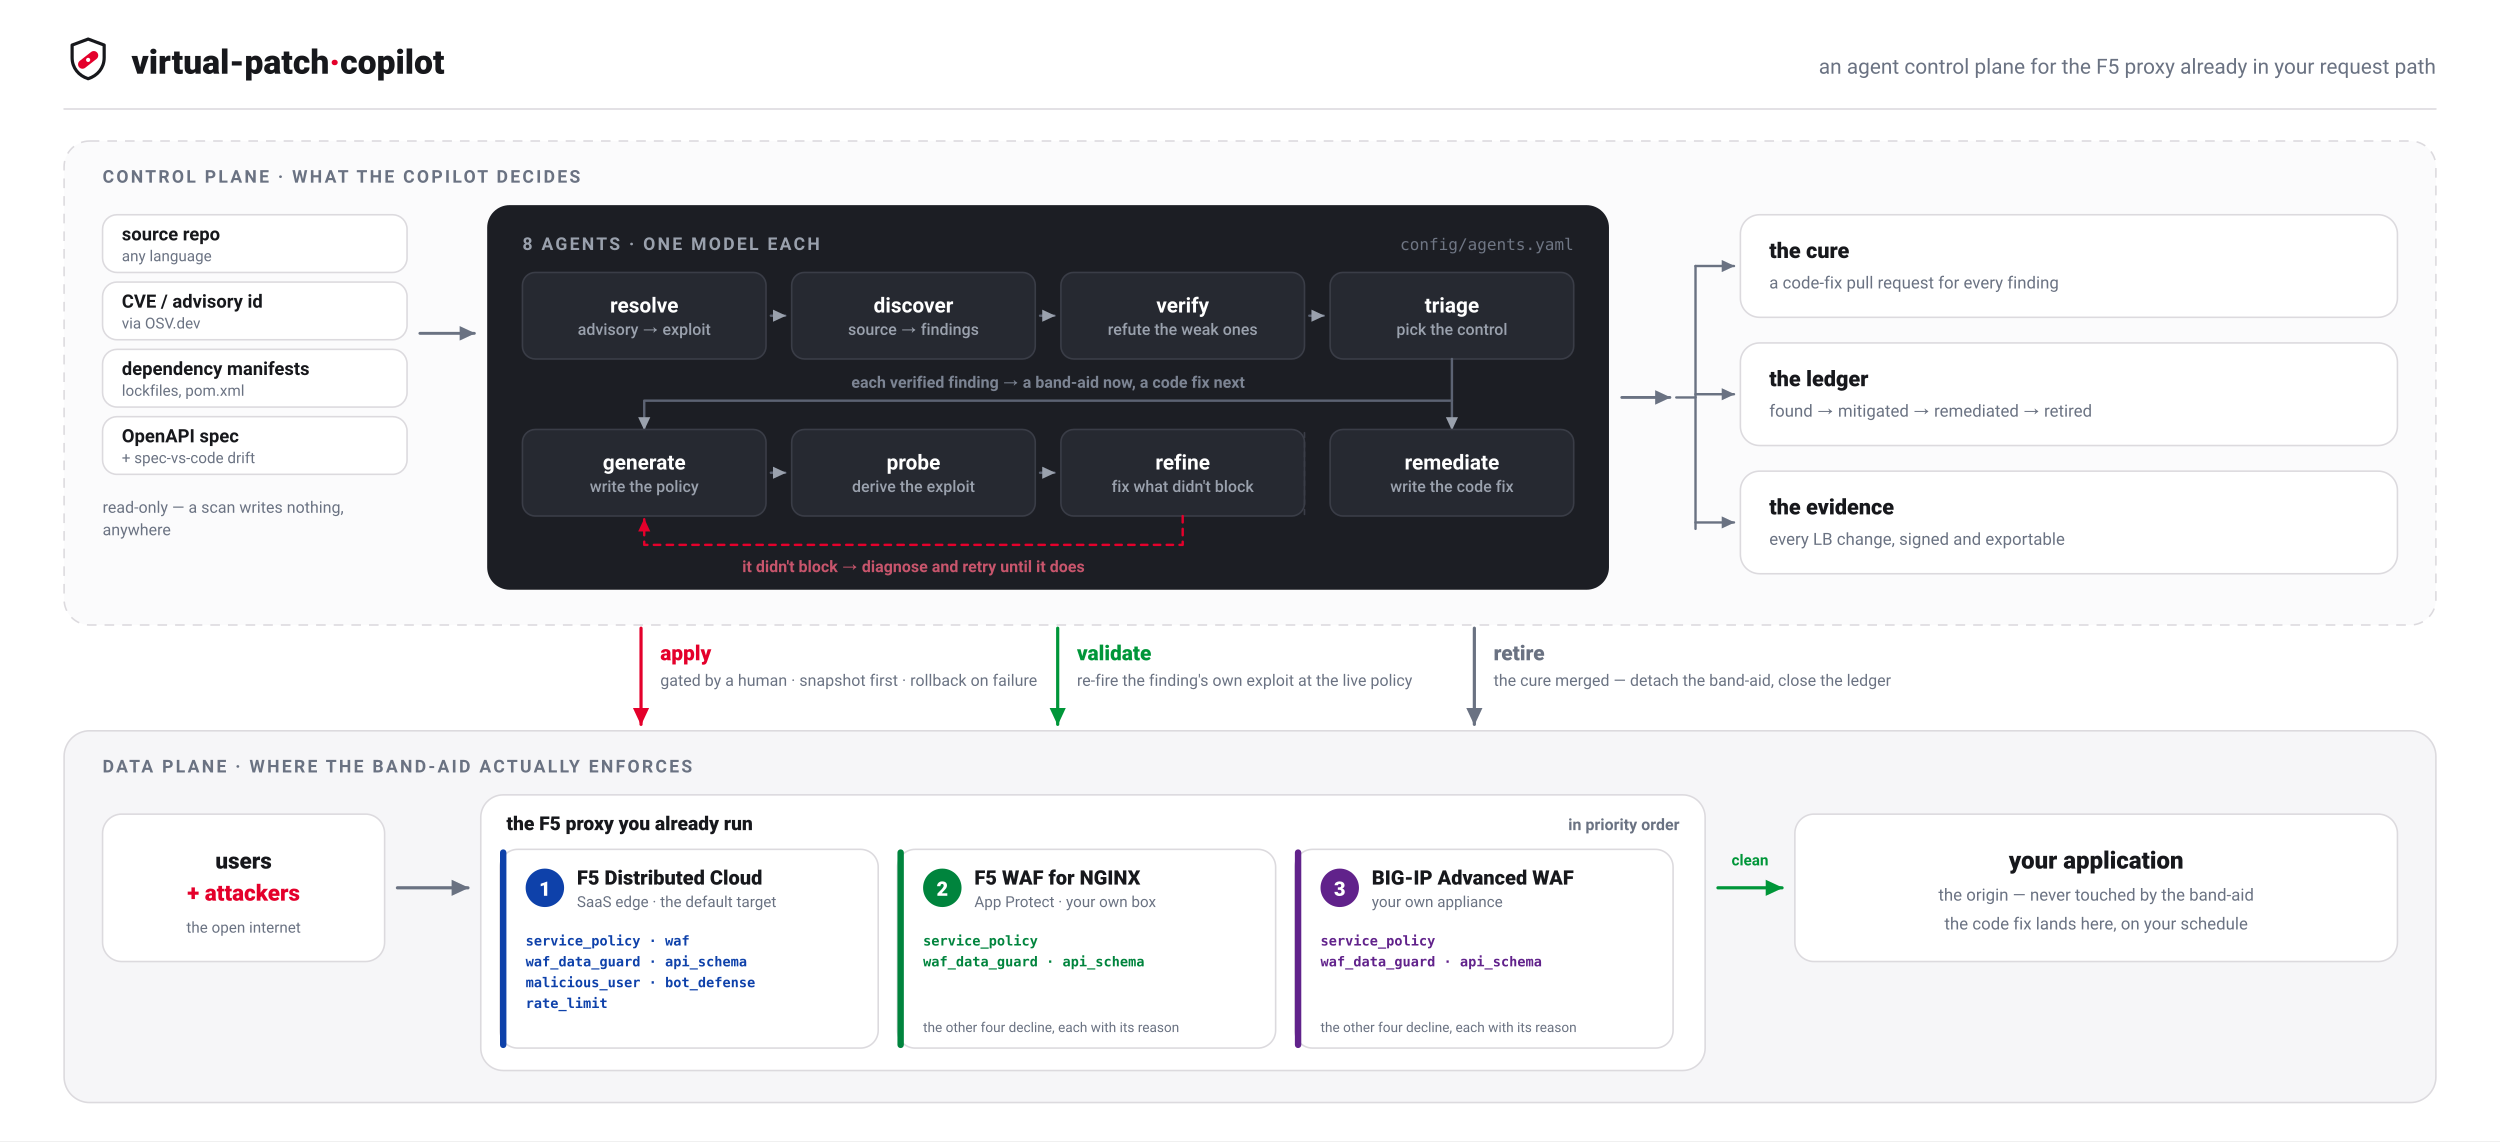
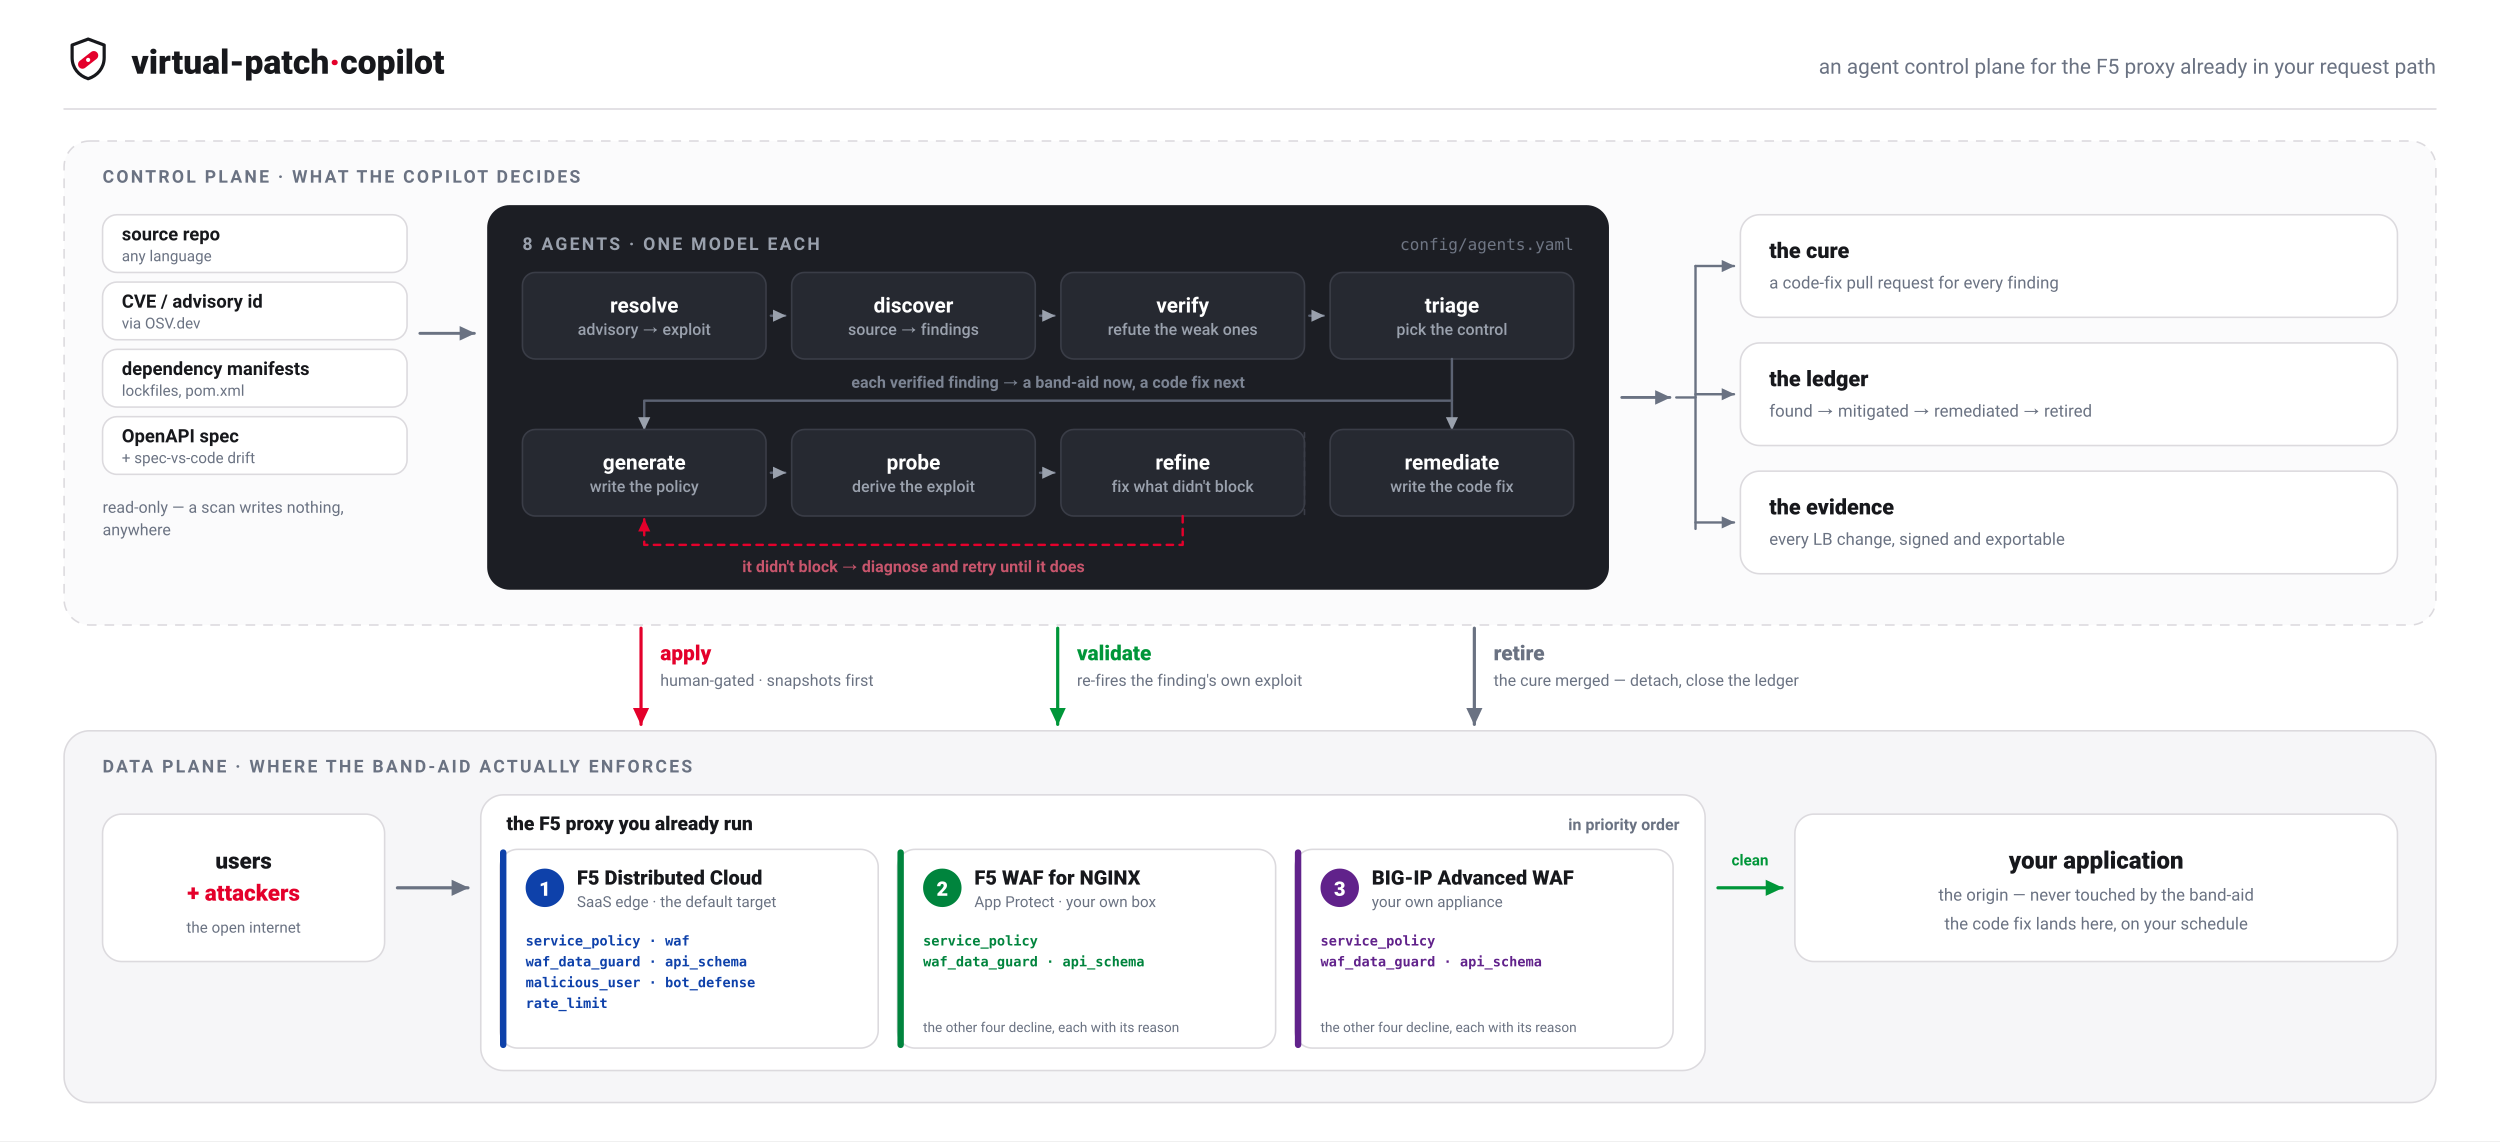
<svg xmlns="http://www.w3.org/2000/svg" viewBox="0 0 1560 712" width="1560" height="712" font-family="Aptos,-apple-system,BlinkMacSystemFont,'Segoe UI',Roboto,Helvetica,Arial,sans-serif" role="img" aria-label="virtual-patch-copilot — an agent control plane over the F5 data plane">
  <defs>
    <marker id="ar" viewBox="0 0 10 10" refX="8.5" refY="5" markerWidth="6" markerHeight="6" orient="auto-start-reverse">
      <path d="M0 0.8 L9 5 L0 9.2 z" fill="#6a7282" />
    </marker>
    <marker id="ar-red" viewBox="0 0 10 10" refX="8.5" refY="5" markerWidth="6" markerHeight="6" orient="auto-start-reverse">
      <path d="M0 0.8 L9 5 L0 9.2 z" fill="#e4002b" />
    </marker>
    <marker id="ar-ink" viewBox="0 0 10 10" refX="8.5" refY="5" markerWidth="6" markerHeight="6" orient="auto-start-reverse">
      <path d="M0 0.8 L9 5 L0 9.2 z" fill="#17181c" />
    </marker>
    <marker id="ar-ok" viewBox="0 0 10 10" refX="8.5" refY="5" markerWidth="6" markerHeight="6" orient="auto-start-reverse">
      <path d="M0 0.8 L9 5 L0 9.2 z" fill="#009639" />
    </marker>
    <marker id="ar-white" viewBox="0 0 10 10" refX="8.5" refY="5" markerWidth="6" markerHeight="6" orient="auto-start-reverse">
      <path d="M0 0.8 L9 5 L0 9.2 z" fill="#ffffff" />
    </marker>
    <marker id="ar-mute" viewBox="0 0 10 10" refX="8.5" refY="5" markerWidth="6" markerHeight="6" orient="auto-start-reverse">
      <path d="M0 0.8 L9 5 L0 9.2 z" fill="#9aa1ad" />
    </marker>
    <marker id="ar-xc" viewBox="0 0 10 10" refX="8.5" refY="5" markerWidth="6" markerHeight="6" orient="auto-start-reverse">
      <path d="M0 0.8 L9 5 L0 9.2 z" fill="#0e41aa" />
    </marker>
  </defs>
  <rect x="0" y="0" width="1560" height="712" rx="0" fill="#ffffff" />
  <g transform="translate(40,22) scale(1.25)">
    <path d="M12 1.9 4 4.9v6.3c0 5.1 3.3 9 8 10.5 4.7-1.5 8-5.4 8-10.5V4.9L12 1.9Z" fill="none" stroke="#17181c" stroke-width="1.6" stroke-linejoin="round" />
    <rect x="6.2" y="10.1" width="11.6" height="4.4" rx="2.2" transform="rotate(-38 12 12.3)" fill="#e4002b" />
    <circle cx="12" cy="12.3" r="1.05" fill="#fff" />
  </g>
  <text x="82" y="46" font-size="21" font-weight="800" fill="#17181c">virtual-patch<tspan fill="#e4002b">·</tspan>copilot</text>
  <text x="1520" y="46" font-family="Aptos,-apple-system,BlinkMacSystemFont,'Segoe UI',Roboto,Helvetica,Arial,sans-serif" font-size="13" fill="#6a7282" font-weight="400" text-anchor="end">an agent control plane for the F5 proxy already in your request path</text>
  <line x1="40" y1="68" x2="1520" y2="68" stroke="#dcdade" stroke-width="1" stroke-linecap="round" />
  <rect x="40" y="88" width="1480" height="302" rx="16" fill="#fbfbfc" stroke="#dcdade" stroke-width="1" stroke-dasharray="6 5" />
  <text x="64" y="114" font-family="Aptos,-apple-system,BlinkMacSystemFont,'Segoe UI',Roboto,Helvetica,Arial,sans-serif" font-size="11" fill="#6a7282" font-weight="700" text-anchor="start" letter-spacing="1.4">CONTROL PLANE · WHAT THE COPILOT DECIDES</text>
  <rect x="64" y="134" width="190" height="36" rx="9" fill="#ffffff" stroke="#dcdade" stroke-width="1" />
  <text x="76" y="150" font-family="Aptos,-apple-system,BlinkMacSystemFont,'Segoe UI',Roboto,Helvetica,Arial,sans-serif" font-size="11.5" fill="#17181c" font-weight="700" text-anchor="start">source repo</text>
  <text x="76" y="163" font-family="Aptos,-apple-system,BlinkMacSystemFont,'Segoe UI',Roboto,Helvetica,Arial,sans-serif" font-size="9.5" fill="#6a7282" font-weight="400" text-anchor="start">any language</text>
  <rect x="64" y="176" width="190" height="36" rx="9" fill="#ffffff" stroke="#dcdade" stroke-width="1" />
  <text x="76" y="192" font-family="Aptos,-apple-system,BlinkMacSystemFont,'Segoe UI',Roboto,Helvetica,Arial,sans-serif" font-size="11.5" fill="#17181c" font-weight="700" text-anchor="start">CVE / advisory id</text>
  <text x="76" y="205" font-family="Aptos,-apple-system,BlinkMacSystemFont,'Segoe UI',Roboto,Helvetica,Arial,sans-serif" font-size="9.5" fill="#6a7282" font-weight="400" text-anchor="start">via OSV.dev</text>
  <rect x="64" y="218" width="190" height="36" rx="9" fill="#ffffff" stroke="#dcdade" stroke-width="1" />
  <text x="76" y="234" font-family="Aptos,-apple-system,BlinkMacSystemFont,'Segoe UI',Roboto,Helvetica,Arial,sans-serif" font-size="11.5" fill="#17181c" font-weight="700" text-anchor="start">dependency manifests</text>
  <text x="76" y="247" font-family="Aptos,-apple-system,BlinkMacSystemFont,'Segoe UI',Roboto,Helvetica,Arial,sans-serif" font-size="9.5" fill="#6a7282" font-weight="400" text-anchor="start">lockfiles, pom.xml</text>
  <rect x="64" y="260" width="190" height="36" rx="9" fill="#ffffff" stroke="#dcdade" stroke-width="1" />
  <text x="76" y="276" font-family="Aptos,-apple-system,BlinkMacSystemFont,'Segoe UI',Roboto,Helvetica,Arial,sans-serif" font-size="11.5" fill="#17181c" font-weight="700" text-anchor="start">OpenAPI spec</text>
  <text x="76" y="289" font-family="Aptos,-apple-system,BlinkMacSystemFont,'Segoe UI',Roboto,Helvetica,Arial,sans-serif" font-size="9.5" fill="#6a7282" font-weight="400" text-anchor="start">+ spec-vs-code drift</text>
  <text x="64" y="320" font-family="Aptos,-apple-system,BlinkMacSystemFont,'Segoe UI',Roboto,Helvetica,Arial,sans-serif" font-size="10" fill="#6a7282" font-weight="400" text-anchor="start">read-only — a scan writes nothing,</text>
  <text x="64" y="334" font-family="Aptos,-apple-system,BlinkMacSystemFont,'Segoe UI',Roboto,Helvetica,Arial,sans-serif" font-size="10" fill="#6a7282" font-weight="400" text-anchor="start">anywhere</text>
  <path d="M262 208 L296 208" fill="none" stroke="#6a7282" stroke-width="1.8" stroke-linecap="round" stroke-linejoin="round" marker-end="url(#ar)" />
  <rect x="304" y="128" width="700" height="240" rx="14" fill="#1c1e24" />
  <text x="326" y="156" font-family="Aptos,-apple-system,BlinkMacSystemFont,'Segoe UI',Roboto,Helvetica,Arial,sans-serif" font-size="11" fill="#9aa1ad" font-weight="700" text-anchor="start" letter-spacing="1.4">8 AGENTS · ONE MODEL EACH</text>
  <text x="982" y="156" font-family="ui-monospace,SFMono-Regular,Menlo,Consolas,monospace" font-size="10" fill="#6f7684" font-weight="400" text-anchor="end">config/agents.yaml</text>
  <rect x="326" y="170" width="152" height="54" rx="8" fill="#262931" stroke="#3a3d47" stroke-width="1" />
  <text x="402.0" y="195.0" font-family="Aptos,-apple-system,BlinkMacSystemFont,'Segoe UI',Roboto,Helvetica,Arial,sans-serif" font-size="13" fill="#ffffff" font-weight="700" text-anchor="middle">resolve</text>
  <text x="402.0" y="209.0" font-family="Aptos,-apple-system,BlinkMacSystemFont,'Segoe UI',Roboto,Helvetica,Arial,sans-serif" font-size="10" fill="#9aa1ad" font-weight="500" text-anchor="middle">advisory → exploit</text>
  <rect x="494" y="170" width="152" height="54" rx="8" fill="#262931" stroke="#3a3d47" stroke-width="1" />
  <text x="570.0" y="195.0" font-family="Aptos,-apple-system,BlinkMacSystemFont,'Segoe UI',Roboto,Helvetica,Arial,sans-serif" font-size="13" fill="#ffffff" font-weight="700" text-anchor="middle">discover</text>
  <text x="570.0" y="209.0" font-family="Aptos,-apple-system,BlinkMacSystemFont,'Segoe UI',Roboto,Helvetica,Arial,sans-serif" font-size="10" fill="#9aa1ad" font-weight="500" text-anchor="middle">source → findings</text>
  <rect x="662" y="170" width="152" height="54" rx="8" fill="#262931" stroke="#3a3d47" stroke-width="1" />
  <text x="738.0" y="195.0" font-family="Aptos,-apple-system,BlinkMacSystemFont,'Segoe UI',Roboto,Helvetica,Arial,sans-serif" font-size="13" fill="#ffffff" font-weight="700" text-anchor="middle">verify</text>
  <text x="738.0" y="209.0" font-family="Aptos,-apple-system,BlinkMacSystemFont,'Segoe UI',Roboto,Helvetica,Arial,sans-serif" font-size="10" fill="#9aa1ad" font-weight="500" text-anchor="middle">refute the weak ones</text>
  <rect x="830" y="170" width="152" height="54" rx="8" fill="#262931" stroke="#3a3d47" stroke-width="1" />
  <text x="906.0" y="195.0" font-family="Aptos,-apple-system,BlinkMacSystemFont,'Segoe UI',Roboto,Helvetica,Arial,sans-serif" font-size="13" fill="#ffffff" font-weight="700" text-anchor="middle">triage</text>
  <text x="906.0" y="209.0" font-family="Aptos,-apple-system,BlinkMacSystemFont,'Segoe UI',Roboto,Helvetica,Arial,sans-serif" font-size="10" fill="#9aa1ad" font-weight="500" text-anchor="middle">pick the control</text>
  <path d="M481 197 L490 197" fill="none" stroke="#5c6373" stroke-width="1.5" stroke-linecap="round" stroke-linejoin="round" marker-end="url(#ar-mute)" />
  <path d="M649 197 L658 197" fill="none" stroke="#5c6373" stroke-width="1.5" stroke-linecap="round" stroke-linejoin="round" marker-end="url(#ar-mute)" />
  <path d="M817 197 L826 197" fill="none" stroke="#5c6373" stroke-width="1.5" stroke-linecap="round" stroke-linejoin="round" marker-end="url(#ar-mute)" />
  <text x="654" y="242" font-family="Aptos,-apple-system,BlinkMacSystemFont,'Segoe UI',Roboto,Helvetica,Arial,sans-serif" font-size="10" fill="#7c8493" font-weight="600" text-anchor="middle">each verified finding → a band-aid now, a code fix next</text>
  <path d="M906 224 L906 250 L402 250 L402 268" fill="none" stroke="#5c6373" stroke-width="1.5" stroke-linecap="round" stroke-linejoin="round" marker-end="url(#ar-mute)" />
  <path d="M906 250 L906 268" fill="none" stroke="#5c6373" stroke-width="1.5" stroke-linecap="round" stroke-linejoin="round" marker-end="url(#ar-mute)" />
  <rect x="326" y="268" width="152" height="54" rx="8" fill="#262931" stroke="#3a3d47" stroke-width="1" />
  <text x="402.0" y="293.0" font-family="Aptos,-apple-system,BlinkMacSystemFont,'Segoe UI',Roboto,Helvetica,Arial,sans-serif" font-size="13" fill="#ffffff" font-weight="700" text-anchor="middle">generate</text>
  <text x="402.0" y="307.0" font-family="Aptos,-apple-system,BlinkMacSystemFont,'Segoe UI',Roboto,Helvetica,Arial,sans-serif" font-size="10" fill="#9aa1ad" font-weight="500" text-anchor="middle">write the policy</text>
  <rect x="494" y="268" width="152" height="54" rx="8" fill="#262931" stroke="#3a3d47" stroke-width="1" />
  <text x="570.0" y="293.0" font-family="Aptos,-apple-system,BlinkMacSystemFont,'Segoe UI',Roboto,Helvetica,Arial,sans-serif" font-size="13" fill="#ffffff" font-weight="700" text-anchor="middle">probe</text>
  <text x="570.0" y="307.0" font-family="Aptos,-apple-system,BlinkMacSystemFont,'Segoe UI',Roboto,Helvetica,Arial,sans-serif" font-size="10" fill="#9aa1ad" font-weight="500" text-anchor="middle">derive the exploit</text>
  <rect x="662" y="268" width="152" height="54" rx="8" fill="#262931" stroke="#3a3d47" stroke-width="1" />
  <text x="738.0" y="293.0" font-family="Aptos,-apple-system,BlinkMacSystemFont,'Segoe UI',Roboto,Helvetica,Arial,sans-serif" font-size="13" fill="#ffffff" font-weight="700" text-anchor="middle">refine</text>
  <text x="738.0" y="307.0" font-family="Aptos,-apple-system,BlinkMacSystemFont,'Segoe UI',Roboto,Helvetica,Arial,sans-serif" font-size="10" fill="#9aa1ad" font-weight="500" text-anchor="middle">fix what didn't block</text>
  <rect x="830" y="268" width="152" height="54" rx="8" fill="#262931" stroke="#3a3d47" stroke-width="1" />
  <text x="906.0" y="293.0" font-family="Aptos,-apple-system,BlinkMacSystemFont,'Segoe UI',Roboto,Helvetica,Arial,sans-serif" font-size="13" fill="#ffffff" font-weight="700" text-anchor="middle">remediate</text>
  <text x="906.0" y="307.0" font-family="Aptos,-apple-system,BlinkMacSystemFont,'Segoe UI',Roboto,Helvetica,Arial,sans-serif" font-size="10" fill="#9aa1ad" font-weight="500" text-anchor="middle">write the code fix</text>
  <path d="M481 295 L490 295" fill="none" stroke="#5c6373" stroke-width="1.5" stroke-linecap="round" stroke-linejoin="round" marker-end="url(#ar-mute)" />
  <path d="M649 295 L658 295" fill="none" stroke="#5c6373" stroke-width="1.5" stroke-linecap="round" stroke-linejoin="round" marker-end="url(#ar-mute)" />
  <line x1="814" y1="270" x2="814" y2="322" stroke="#3a3d47" stroke-width="1" stroke-linecap="round" stroke-dasharray="3 3" />
  <path d="M738 322 L738 340 L402 340 L402 324" fill="none" stroke="#e4002b" stroke-width="1.5" stroke-linecap="round" stroke-linejoin="round" stroke-dasharray="4 4" marker-end="url(#ar-red)" />
  <text x="570" y="357" font-family="Aptos,-apple-system,BlinkMacSystemFont,'Segoe UI',Roboto,Helvetica,Arial,sans-serif" font-size="10" fill="#c8556c" font-weight="600" text-anchor="middle">it didn't block → diagnose and retry until it does</text>
  <path d="M1012 248 L1042 248" fill="none" stroke="#6a7282" stroke-width="1.8" stroke-linecap="round" stroke-linejoin="round" marker-end="url(#ar)" />
  <path d="M1046 248 L1058 248" fill="none" stroke="#6a7282" stroke-width="1.5" stroke-linecap="round" stroke-linejoin="round" />
  <line x1="1058" y1="166" x2="1058" y2="330" stroke="#6a7282" stroke-width="1.5" stroke-linecap="round" />
  <path d="M1058 166 L1082 166" fill="none" stroke="#6a7282" stroke-width="1.5" stroke-linecap="round" stroke-linejoin="round" marker-end="url(#ar)" />
  <rect x="1086" y="134" width="410" height="64" rx="12" fill="#ffffff" stroke="#dcdade" stroke-width="1" />
  <text x="1104" y="161" font-family="Aptos,-apple-system,BlinkMacSystemFont,'Segoe UI',Roboto,Helvetica,Arial,sans-serif" font-size="13.5" fill="#17181c" font-weight="800" text-anchor="start">the cure</text>
  <text x="1104" y="180" font-family="Aptos,-apple-system,BlinkMacSystemFont,'Segoe UI',Roboto,Helvetica,Arial,sans-serif" font-size="10.5" fill="#6a7282" font-weight="400" text-anchor="start">a code-fix pull request for every finding</text>
  <path d="M1058 246 L1082 246" fill="none" stroke="#6a7282" stroke-width="1.5" stroke-linecap="round" stroke-linejoin="round" marker-end="url(#ar)" />
  <rect x="1086" y="214" width="410" height="64" rx="12" fill="#ffffff" stroke="#dcdade" stroke-width="1" />
  <text x="1104" y="241" font-family="Aptos,-apple-system,BlinkMacSystemFont,'Segoe UI',Roboto,Helvetica,Arial,sans-serif" font-size="13.5" fill="#17181c" font-weight="800" text-anchor="start">the ledger</text>
  <text x="1104" y="260" font-family="Aptos,-apple-system,BlinkMacSystemFont,'Segoe UI',Roboto,Helvetica,Arial,sans-serif" font-size="10.5" fill="#6a7282" font-weight="400" text-anchor="start">found → mitigated → remediated → retired</text>
  <path d="M1058 326 L1082 326" fill="none" stroke="#6a7282" stroke-width="1.5" stroke-linecap="round" stroke-linejoin="round" marker-end="url(#ar)" />
  <rect x="1086" y="294" width="410" height="64" rx="12" fill="#ffffff" stroke="#dcdade" stroke-width="1" />
  <text x="1104" y="321" font-family="Aptos,-apple-system,BlinkMacSystemFont,'Segoe UI',Roboto,Helvetica,Arial,sans-serif" font-size="13.5" fill="#17181c" font-weight="800" text-anchor="start">the evidence</text>
  <text x="1104" y="340" font-family="Aptos,-apple-system,BlinkMacSystemFont,'Segoe UI',Roboto,Helvetica,Arial,sans-serif" font-size="10.5" fill="#6a7282" font-weight="400" text-anchor="start">every LB change, signed and exportable</text>
  <path d="M400 392 L400 452" fill="none" stroke="#e4002b" stroke-width="2" stroke-linecap="round" stroke-linejoin="round" marker-end="url(#ar-red)" />
  <text x="412" y="412" font-family="Aptos,-apple-system,BlinkMacSystemFont,'Segoe UI',Roboto,Helvetica,Arial,sans-serif" font-size="13" fill="#e4002b" font-weight="800" text-anchor="start">apply</text>
-   <text x="412" y="428" font-family="Aptos,-apple-system,BlinkMacSystemFont,'Segoe UI',Roboto,Helvetica,Arial,sans-serif" font-size="10" fill="#6a7282" font-weight="400" text-anchor="start">gated by a human · snapshot first · rollback on failure</text>
+   <text x="412" y="428" font-family="Aptos,-apple-system,BlinkMacSystemFont,'Segoe UI',Roboto,Helvetica,Arial,sans-serif" font-size="10" fill="#6a7282" font-weight="400" text-anchor="start">human-gated · snapshots first</text>
  <path d="M660 392 L660 452" fill="none" stroke="#009639" stroke-width="2" stroke-linecap="round" stroke-linejoin="round" marker-end="url(#ar-ok)" />
  <text x="672" y="412" font-family="Aptos,-apple-system,BlinkMacSystemFont,'Segoe UI',Roboto,Helvetica,Arial,sans-serif" font-size="13" fill="#009639" font-weight="800" text-anchor="start">validate</text>
-   <text x="672" y="428" font-family="Aptos,-apple-system,BlinkMacSystemFont,'Segoe UI',Roboto,Helvetica,Arial,sans-serif" font-size="10" fill="#6a7282" font-weight="400" text-anchor="start">re-fire the finding's own exploit at the live policy</text>
+   <text x="672" y="428" font-family="Aptos,-apple-system,BlinkMacSystemFont,'Segoe UI',Roboto,Helvetica,Arial,sans-serif" font-size="10" fill="#6a7282" font-weight="400" text-anchor="start">re-fires the finding's own exploit</text>
  <path d="M920 392 L920 452" fill="none" stroke="#6a7282" stroke-width="2" stroke-linecap="round" stroke-linejoin="round" marker-end="url(#ar)" />
  <text x="932" y="412" font-family="Aptos,-apple-system,BlinkMacSystemFont,'Segoe UI',Roboto,Helvetica,Arial,sans-serif" font-size="13" fill="#6a7282" font-weight="800" text-anchor="start">retire</text>
-   <text x="932" y="428" font-family="Aptos,-apple-system,BlinkMacSystemFont,'Segoe UI',Roboto,Helvetica,Arial,sans-serif" font-size="10" fill="#6a7282" font-weight="400" text-anchor="start">the cure merged — detach the band-aid, close the ledger</text>
+   <text x="932" y="428" font-family="Aptos,-apple-system,BlinkMacSystemFont,'Segoe UI',Roboto,Helvetica,Arial,sans-serif" font-size="10" fill="#6a7282" font-weight="400" text-anchor="start">the cure merged — detach, close the ledger</text>
  <rect x="40" y="456" width="1480" height="232" rx="16" fill="#f6f6f8" stroke="#dcdade" stroke-width="1" />
  <text x="64" y="482" font-family="Aptos,-apple-system,BlinkMacSystemFont,'Segoe UI',Roboto,Helvetica,Arial,sans-serif" font-size="11" fill="#6a7282" font-weight="700" text-anchor="start" letter-spacing="1.4">DATA PLANE · WHERE THE BAND-AID ACTUALLY ENFORCES</text>
  <rect x="64" y="508" width="176" height="92" rx="12" fill="#ffffff" stroke="#dcdade" stroke-width="1" />
  <text x="152" y="542" font-family="Aptos,-apple-system,BlinkMacSystemFont,'Segoe UI',Roboto,Helvetica,Arial,sans-serif" font-size="14" fill="#17181c" font-weight="800" text-anchor="middle">users</text>
  <text x="152" y="562" font-family="Aptos,-apple-system,BlinkMacSystemFont,'Segoe UI',Roboto,Helvetica,Arial,sans-serif" font-size="14" fill="#e4002b" font-weight="800" text-anchor="middle">+ attackers</text>
  <text x="152" y="582" font-family="Aptos,-apple-system,BlinkMacSystemFont,'Segoe UI',Roboto,Helvetica,Arial,sans-serif" font-size="9.5" fill="#6a7282" font-weight="400" text-anchor="middle">the open internet</text>
  <path d="M248 554 L292 554" fill="none" stroke="#6a7282" stroke-width="2" stroke-linecap="round" stroke-linejoin="round" marker-end="url(#ar)" />
  <rect x="300" y="496" width="764" height="172" rx="14" fill="#ffffff" stroke="#dcdade" stroke-width="1" />
  <text x="316" y="518" font-family="Aptos,-apple-system,BlinkMacSystemFont,'Segoe UI',Roboto,Helvetica,Arial,sans-serif" font-size="12" fill="#17181c" font-weight="800" text-anchor="start">the F5 proxy you already run</text>
  <text x="1048" y="518" font-family="Aptos,-apple-system,BlinkMacSystemFont,'Segoe UI',Roboto,Helvetica,Arial,sans-serif" font-size="10" fill="#6a7282" font-weight="600" text-anchor="end">in priority order</text>
  <rect x="312" y="530" width="236" height="124" rx="11" fill="#ffffff" stroke="#dcdade" stroke-width="1" />
  <rect x="312" y="530" width="4" height="124" rx="2" fill="#0e41aa" />
  <circle cx="340" cy="554" r="12" fill="#0e41aa" />
  <text x="340" y="559" font-family="Aptos,-apple-system,BlinkMacSystemFont,'Segoe UI',Roboto,Helvetica,Arial,sans-serif" font-size="12.5" fill="#fff" font-weight="800" text-anchor="middle">1</text>
  <text x="360" y="552" font-family="Aptos,-apple-system,BlinkMacSystemFont,'Segoe UI',Roboto,Helvetica,Arial,sans-serif" font-size="12.5" fill="#17181c" font-weight="800" text-anchor="start">F5 Distributed Cloud</text>
  <text x="360" y="566" font-family="Aptos,-apple-system,BlinkMacSystemFont,'Segoe UI',Roboto,Helvetica,Arial,sans-serif" font-size="9.5" fill="#6a7282" font-weight="400" text-anchor="start">SaaS edge · the default target</text>
  <text x="328" y="590" font-family="ui-monospace,SFMono-Regular,Menlo,Consolas,monospace" font-size="8.5" fill="#0e41aa" font-weight="600" text-anchor="start">service_policy · waf</text>
  <text x="328" y="603" font-family="ui-monospace,SFMono-Regular,Menlo,Consolas,monospace" font-size="8.5" fill="#0e41aa" font-weight="600" text-anchor="start">waf_data_guard · api_schema</text>
  <text x="328" y="616" font-family="ui-monospace,SFMono-Regular,Menlo,Consolas,monospace" font-size="8.5" fill="#0e41aa" font-weight="600" text-anchor="start">malicious_user · bot_defense</text>
  <text x="328" y="629" font-family="ui-monospace,SFMono-Regular,Menlo,Consolas,monospace" font-size="8.5" fill="#0e41aa" font-weight="600" text-anchor="start">rate_limit</text>
  <rect x="560" y="530" width="236" height="124" rx="11" fill="#ffffff" stroke="#dcdade" stroke-width="1" />
  <rect x="560" y="530" width="4" height="124" rx="2" fill="#00843d" />
  <circle cx="588" cy="554" r="12" fill="#00843d" />
  <text x="588" y="559" font-family="Aptos,-apple-system,BlinkMacSystemFont,'Segoe UI',Roboto,Helvetica,Arial,sans-serif" font-size="12.5" fill="#fff" font-weight="800" text-anchor="middle">2</text>
  <text x="608" y="552" font-family="Aptos,-apple-system,BlinkMacSystemFont,'Segoe UI',Roboto,Helvetica,Arial,sans-serif" font-size="12.5" fill="#17181c" font-weight="800" text-anchor="start">F5 WAF for NGINX</text>
  <text x="608" y="566" font-family="Aptos,-apple-system,BlinkMacSystemFont,'Segoe UI',Roboto,Helvetica,Arial,sans-serif" font-size="9.5" fill="#6a7282" font-weight="400" text-anchor="start">App Protect · your own box</text>
  <text x="576" y="590" font-family="ui-monospace,SFMono-Regular,Menlo,Consolas,monospace" font-size="8.5" fill="#00843d" font-weight="600" text-anchor="start">service_policy</text>
  <text x="576" y="603" font-family="ui-monospace,SFMono-Regular,Menlo,Consolas,monospace" font-size="8.5" fill="#00843d" font-weight="600" text-anchor="start">waf_data_guard · api_schema</text>
  <text x="576" y="644" font-family="Aptos,-apple-system,BlinkMacSystemFont,'Segoe UI',Roboto,Helvetica,Arial,sans-serif" font-size="8.5" fill="#6a7282" font-weight="400" text-anchor="start">the other four decline, each with its reason</text>
  <rect x="808" y="530" width="236" height="124" rx="11" fill="#ffffff" stroke="#dcdade" stroke-width="1" />
  <rect x="808" y="530" width="4" height="124" rx="2" fill="#61228b" />
  <circle cx="836" cy="554" r="12" fill="#61228b" />
  <text x="836" y="559" font-family="Aptos,-apple-system,BlinkMacSystemFont,'Segoe UI',Roboto,Helvetica,Arial,sans-serif" font-size="12.5" fill="#fff" font-weight="800" text-anchor="middle">3</text>
  <text x="856" y="552" font-family="Aptos,-apple-system,BlinkMacSystemFont,'Segoe UI',Roboto,Helvetica,Arial,sans-serif" font-size="12.5" fill="#17181c" font-weight="800" text-anchor="start">BIG-IP Advanced WAF</text>
  <text x="856" y="566" font-family="Aptos,-apple-system,BlinkMacSystemFont,'Segoe UI',Roboto,Helvetica,Arial,sans-serif" font-size="9.5" fill="#6a7282" font-weight="400" text-anchor="start">your own appliance</text>
  <text x="824" y="590" font-family="ui-monospace,SFMono-Regular,Menlo,Consolas,monospace" font-size="8.5" fill="#61228b" font-weight="600" text-anchor="start">service_policy</text>
  <text x="824" y="603" font-family="ui-monospace,SFMono-Regular,Menlo,Consolas,monospace" font-size="8.5" fill="#61228b" font-weight="600" text-anchor="start">waf_data_guard · api_schema</text>
  <text x="824" y="644" font-family="Aptos,-apple-system,BlinkMacSystemFont,'Segoe UI',Roboto,Helvetica,Arial,sans-serif" font-size="8.5" fill="#6a7282" font-weight="400" text-anchor="start">the other four decline, each with its reason</text>
  <path d="M1072 554 L1112 554" fill="none" stroke="#009639" stroke-width="2" stroke-linecap="round" stroke-linejoin="round" marker-end="url(#ar-ok)" />
  <text x="1092" y="540" font-family="Aptos,-apple-system,BlinkMacSystemFont,'Segoe UI',Roboto,Helvetica,Arial,sans-serif" font-size="9.5" fill="#009639" font-weight="700" text-anchor="middle">clean</text>
  <rect x="1120" y="508" width="376" height="92" rx="12" fill="#ffffff" stroke="#dcdade" stroke-width="1" />
  <text x="1308" y="542" font-family="Aptos,-apple-system,BlinkMacSystemFont,'Segoe UI',Roboto,Helvetica,Arial,sans-serif" font-size="15" fill="#17181c" font-weight="800" text-anchor="middle">your application</text>
  <text x="1308" y="562" font-family="Aptos,-apple-system,BlinkMacSystemFont,'Segoe UI',Roboto,Helvetica,Arial,sans-serif" font-size="10.5" fill="#6a7282" font-weight="400" text-anchor="middle">the origin — never touched by the band-aid</text>
  <text x="1308" y="580" font-family="Aptos,-apple-system,BlinkMacSystemFont,'Segoe UI',Roboto,Helvetica,Arial,sans-serif" font-size="10.5" fill="#6a7282" font-weight="400" text-anchor="middle">the code fix lands here, on your schedule</text>
</svg>
